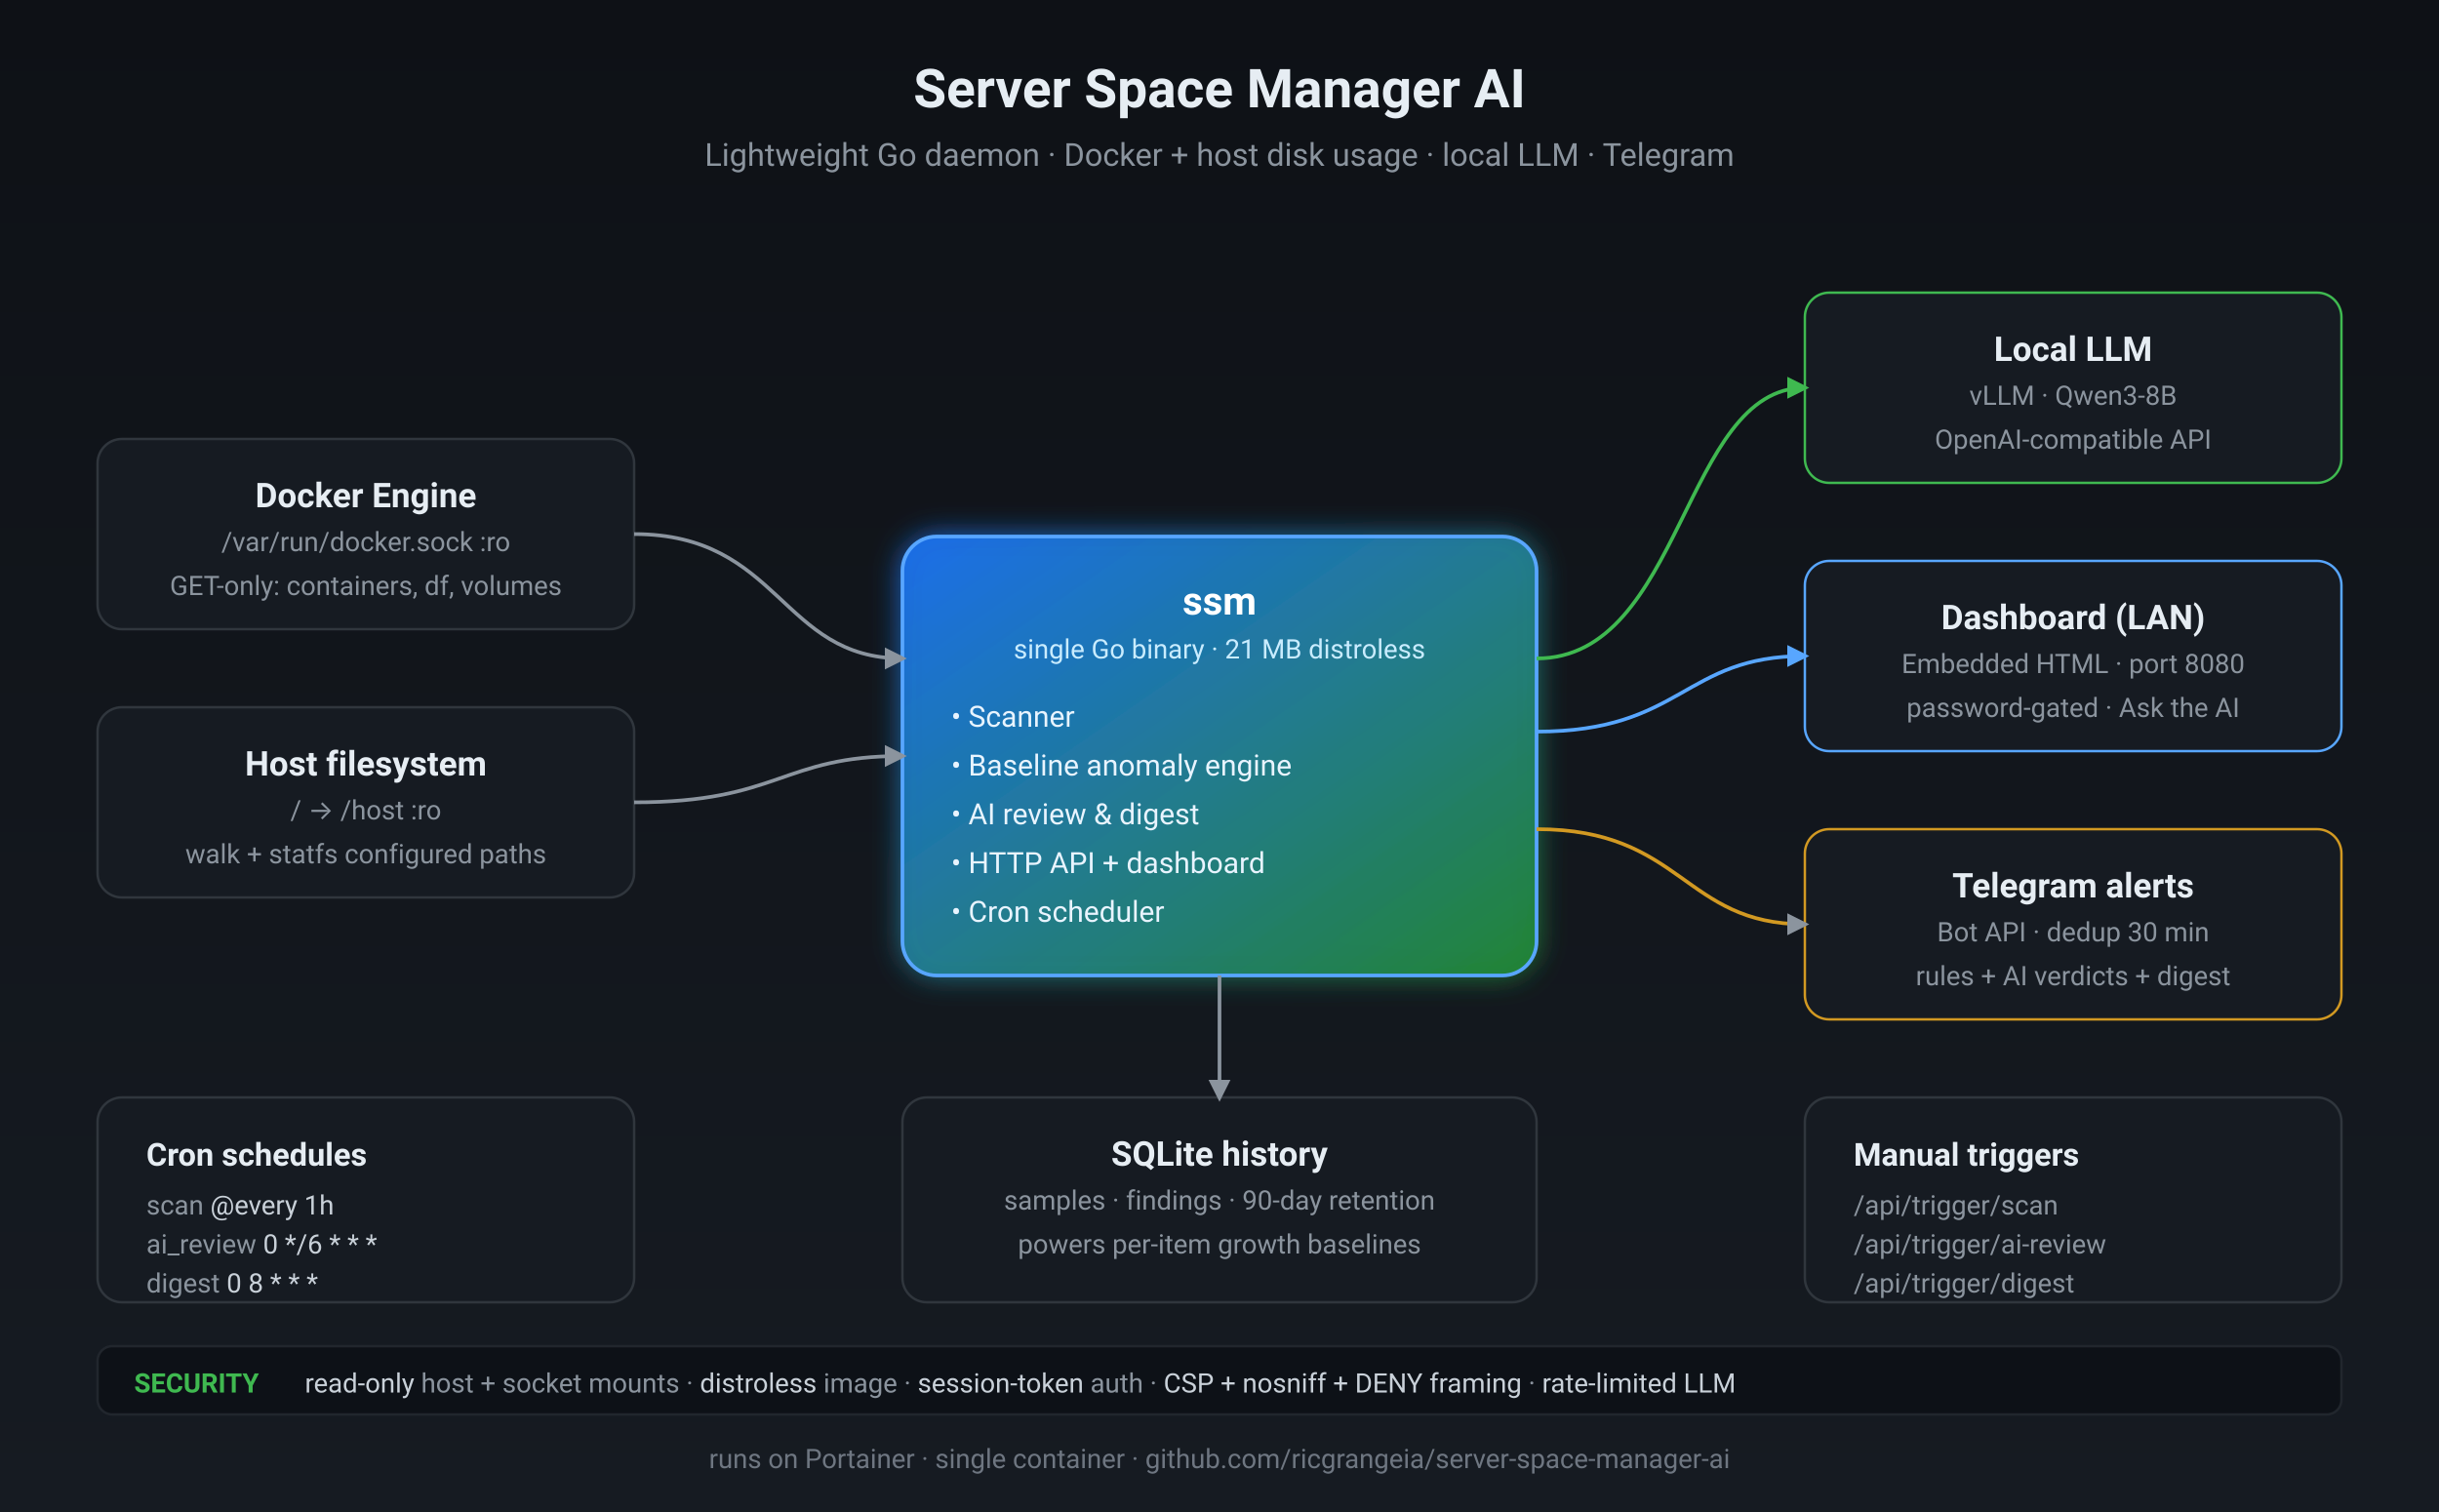
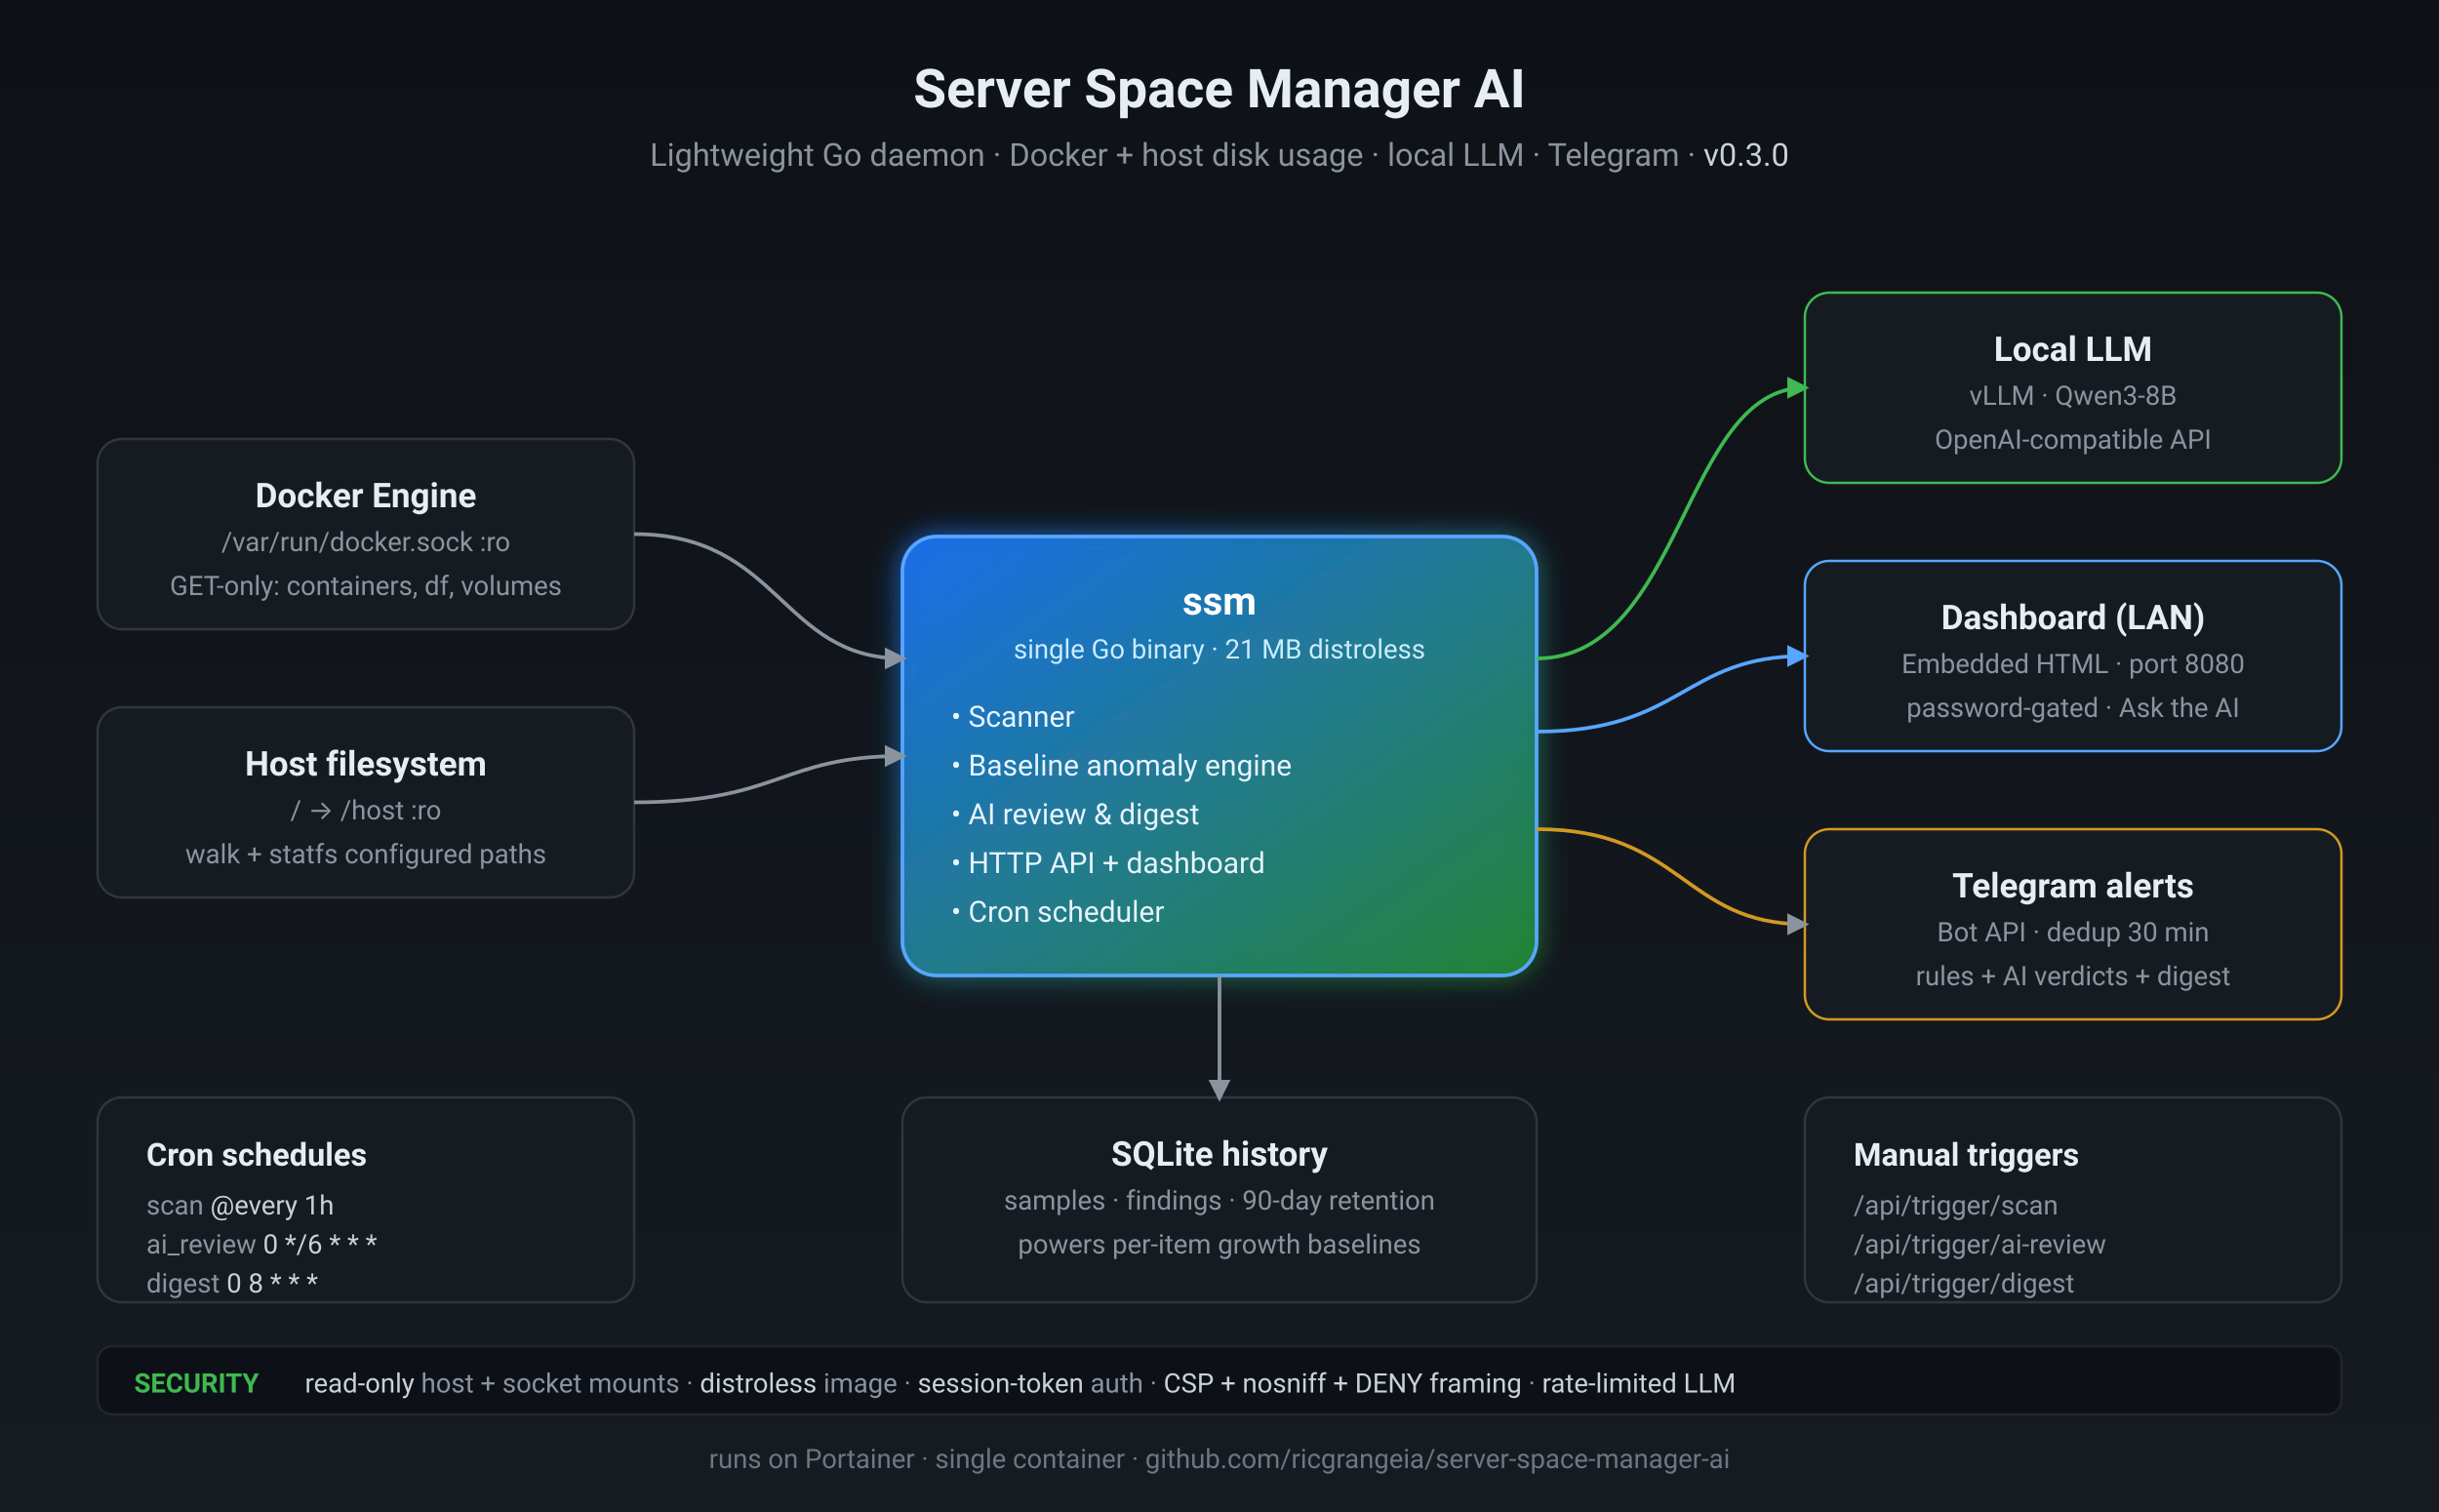
<svg xmlns="http://www.w3.org/2000/svg" viewBox="0 0 1000 620" font-family="-apple-system, BlinkMacSystemFont, Segoe UI, Roboto, sans-serif">
  <defs>
    <linearGradient id="bg" x1="0" y1="0" x2="0" y2="1">
      <stop offset="0" stop-color="#0e1116" />
      <stop offset="1" stop-color="#161b22" />
    </linearGradient>
    <linearGradient id="core" x1="0" y1="0" x2="1" y2="1">
      <stop offset="0" stop-color="#1f6feb" />
      <stop offset="1" stop-color="#238636" />
    </linearGradient>
    <filter id="glow" x="-20%" y="-20%" width="140%" height="140%">
      <feGaussianBlur stdDeviation="6" result="b" />
      <feMerge>
        <feMergeNode in="b" />
        <feMergeNode in="SourceGraphic" />
      </feMerge>
    </filter>
    <marker id="arrow" viewBox="0 0 10 10" refX="8" refY="5" markerWidth="6" markerHeight="6" orient="auto">
      <path d="M0,0 L10,5 L0,10 z" fill="#8b949e" />
    </marker>
    <marker id="arrow-green" viewBox="0 0 10 10" refX="8" refY="5" markerWidth="6" markerHeight="6" orient="auto">
      <path d="M0,0 L10,5 L0,10 z" fill="#3fb950" />
    </marker>
    <marker id="arrow-blue" viewBox="0 0 10 10" refX="8" refY="5" markerWidth="6" markerHeight="6" orient="auto">
      <path d="M0,0 L10,5 L0,10 z" fill="#58a6ff" />
    </marker>
  </defs>
  <rect width="1000" height="620" fill="url(#bg)" />
  <text x="500" y="44" text-anchor="middle" fill="#e6edf3" font-size="22" font-weight="600">Server Space Manager AI</text>
-   <text x="500" y="68" text-anchor="middle" fill="#8b949e" font-size="13">Lightweight Go daemon · Docker + host disk usage · local LLM · Telegram</text>
+   <text x="500" y="68" text-anchor="middle" fill="#8b949e" font-size="13">Lightweight Go daemon · Docker + host disk usage · local LLM · Telegram · <tspan fill="#c9d1d9">v0.3.0</tspan>
+   </text>
  <g filter="url(#glow)">
    <rect x="370" y="220" width="260" height="180" rx="14" fill="url(#core)" opacity="0.95" />
  </g>
  <rect x="370" y="220" width="260" height="180" rx="14" fill="none" stroke="#58a6ff" stroke-width="1.5" />
  <text x="500" y="252" text-anchor="middle" fill="#fff" font-size="16" font-weight="700">ssm</text>
  <text x="500" y="270" text-anchor="middle" fill="#c9ecff" font-size="11">single Go binary · 21 MB distroless</text>
  <g font-size="12" fill="#e8f4ff">
    <text x="390" y="298">• Scanner</text>
    <text x="390" y="318">• Baseline anomaly engine</text>
    <text x="390" y="338">• AI review &amp; digest</text>
    <text x="390" y="358">• HTTP API + dashboard</text>
    <text x="390" y="378">• Cron scheduler</text>
  </g>
  <g>
    <rect x="40" y="180" width="220" height="78" rx="10" fill="#161b22" stroke="#30363d" />
    <text x="150" y="208" text-anchor="middle" fill="#e6edf3" font-size="14" font-weight="600">Docker Engine</text>
    <text x="150" y="226" text-anchor="middle" fill="#8b949e" font-size="11">/var/run/docker.sock :ro</text>
    <text x="150" y="244" text-anchor="middle" fill="#8b949e" font-size="11">GET-only: containers, df, volumes</text>
    <rect x="40" y="290" width="220" height="78" rx="10" fill="#161b22" stroke="#30363d" />
    <text x="150" y="318" text-anchor="middle" fill="#e6edf3" font-size="14" font-weight="600">Host filesystem</text>
    <text x="150" y="336" text-anchor="middle" fill="#8b949e" font-size="11">/ → /host :ro</text>
    <text x="150" y="354" text-anchor="middle" fill="#8b949e" font-size="11">walk + statfs configured paths</text>
    <path d="M 260 219 C 320 219, 320 270, 370 270" stroke="#8b949e" stroke-width="1.5" fill="none" marker-end="url(#arrow)" />
    <path d="M 260 329 C 320 329, 320 310, 370 310" stroke="#8b949e" stroke-width="1.5" fill="none" marker-end="url(#arrow)" />
  </g>
  <g>
    <rect x="740" y="120" width="220" height="78" rx="10" fill="#161b22" stroke="#3fb950" />
    <text x="850" y="148" text-anchor="middle" fill="#e6edf3" font-size="14" font-weight="600">Local LLM</text>
    <text x="850" y="166" text-anchor="middle" fill="#8b949e" font-size="11">vLLM · Qwen3-8B</text>
    <text x="850" y="184" text-anchor="middle" fill="#8b949e" font-size="11">OpenAI-compatible API</text>
    <rect x="740" y="230" width="220" height="78" rx="10" fill="#161b22" stroke="#58a6ff" />
    <text x="850" y="258" text-anchor="middle" fill="#e6edf3" font-size="14" font-weight="600">Dashboard (LAN)</text>
    <text x="850" y="276" text-anchor="middle" fill="#8b949e" font-size="11">Embedded HTML · port 8080</text>
    <text x="850" y="294" text-anchor="middle" fill="#8b949e" font-size="11">password-gated · Ask the AI</text>
    <rect x="740" y="340" width="220" height="78" rx="10" fill="#161b22" stroke="#d29922" />
    <text x="850" y="368" text-anchor="middle" fill="#e6edf3" font-size="14" font-weight="600">Telegram alerts</text>
    <text x="850" y="386" text-anchor="middle" fill="#8b949e" font-size="11">Bot API · dedup 30 min</text>
    <text x="850" y="404" text-anchor="middle" fill="#8b949e" font-size="11">rules + AI verdicts + digest</text>
    <path d="M 630 270 C 690 270, 690 159, 740 159" stroke="#3fb950" stroke-width="1.5" fill="none" marker-end="url(#arrow-green)" />
    <path d="M 630 300 C 690 300, 690 269, 740 269" stroke="#58a6ff" stroke-width="1.5" fill="none" marker-end="url(#arrow-blue)" />
    <path d="M 630 340 C 690 340, 690 379, 740 379" stroke="#d29922" stroke-width="1.5" fill="none" marker-end="url(#arrow)" />
  </g>
  <g>
    <rect x="370" y="450" width="260" height="84" rx="10" fill="#161b22" stroke="#30363d" />
    <text x="500" y="478" text-anchor="middle" fill="#e6edf3" font-size="14" font-weight="600">SQLite history</text>
    <text x="500" y="496" text-anchor="middle" fill="#8b949e" font-size="11">samples · findings · 90-day retention</text>
    <text x="500" y="514" text-anchor="middle" fill="#8b949e" font-size="11">powers per-item growth baselines</text>
    <path d="M 500 400 L 500 450" stroke="#8b949e" stroke-width="1.5" fill="none" marker-end="url(#arrow)" />
  </g>
  <g>
    <rect x="40" y="450" width="220" height="84" rx="10" fill="#161b22" stroke="#30363d" />
    <text x="60" y="478" fill="#e6edf3" font-size="13" font-weight="600">Cron schedules</text>
    <g font-size="11" fill="#8b949e">
      <text x="60" y="498">scan      <tspan fill="#c9d1d9">@every 1h</tspan>
      </text>
      <text x="60" y="514">ai_review <tspan fill="#c9d1d9">0 */6 * * *</tspan>
      </text>
      <text x="60" y="530">digest    <tspan fill="#c9d1d9">0 8 * * *</tspan>
      </text>
    </g>
  </g>
  <g>
    <rect x="740" y="450" width="220" height="84" rx="10" fill="#161b22" stroke="#30363d" />
    <text x="760" y="478" fill="#e6edf3" font-size="13" font-weight="600">Manual triggers</text>
    <g font-size="11" fill="#8b949e">
      <text x="760" y="498">/api/trigger/scan</text>
      <text x="760" y="514">/api/trigger/ai-review</text>
      <text x="760" y="530">/api/trigger/digest</text>
    </g>
  </g>
  <g>
    <rect x="40" y="552" width="920" height="28" rx="6" fill="#0d1117" stroke="#21262d" />
    <text x="55" y="571" fill="#3fb950" font-size="11" font-weight="600">SECURITY</text>
    <text x="125" y="571" fill="#8b949e" font-size="11">
      <tspan fill="#c9d1d9">read-only</tspan> host + socket mounts ·
      <tspan fill="#c9d1d9">distroless</tspan> image ·
      <tspan fill="#c9d1d9">session-token</tspan> auth ·
      <tspan fill="#c9d1d9">CSP + nosniff + DENY framing</tspan> ·
      <tspan fill="#c9d1d9">rate-limited LLM</tspan>
    </text>
  </g>
  <text x="500" y="602" text-anchor="middle" fill="#6e7681" font-size="11">
    runs on Portainer · single container · github.com/ricgrangeia/server-space-manager-ai
  </text>
</svg>
